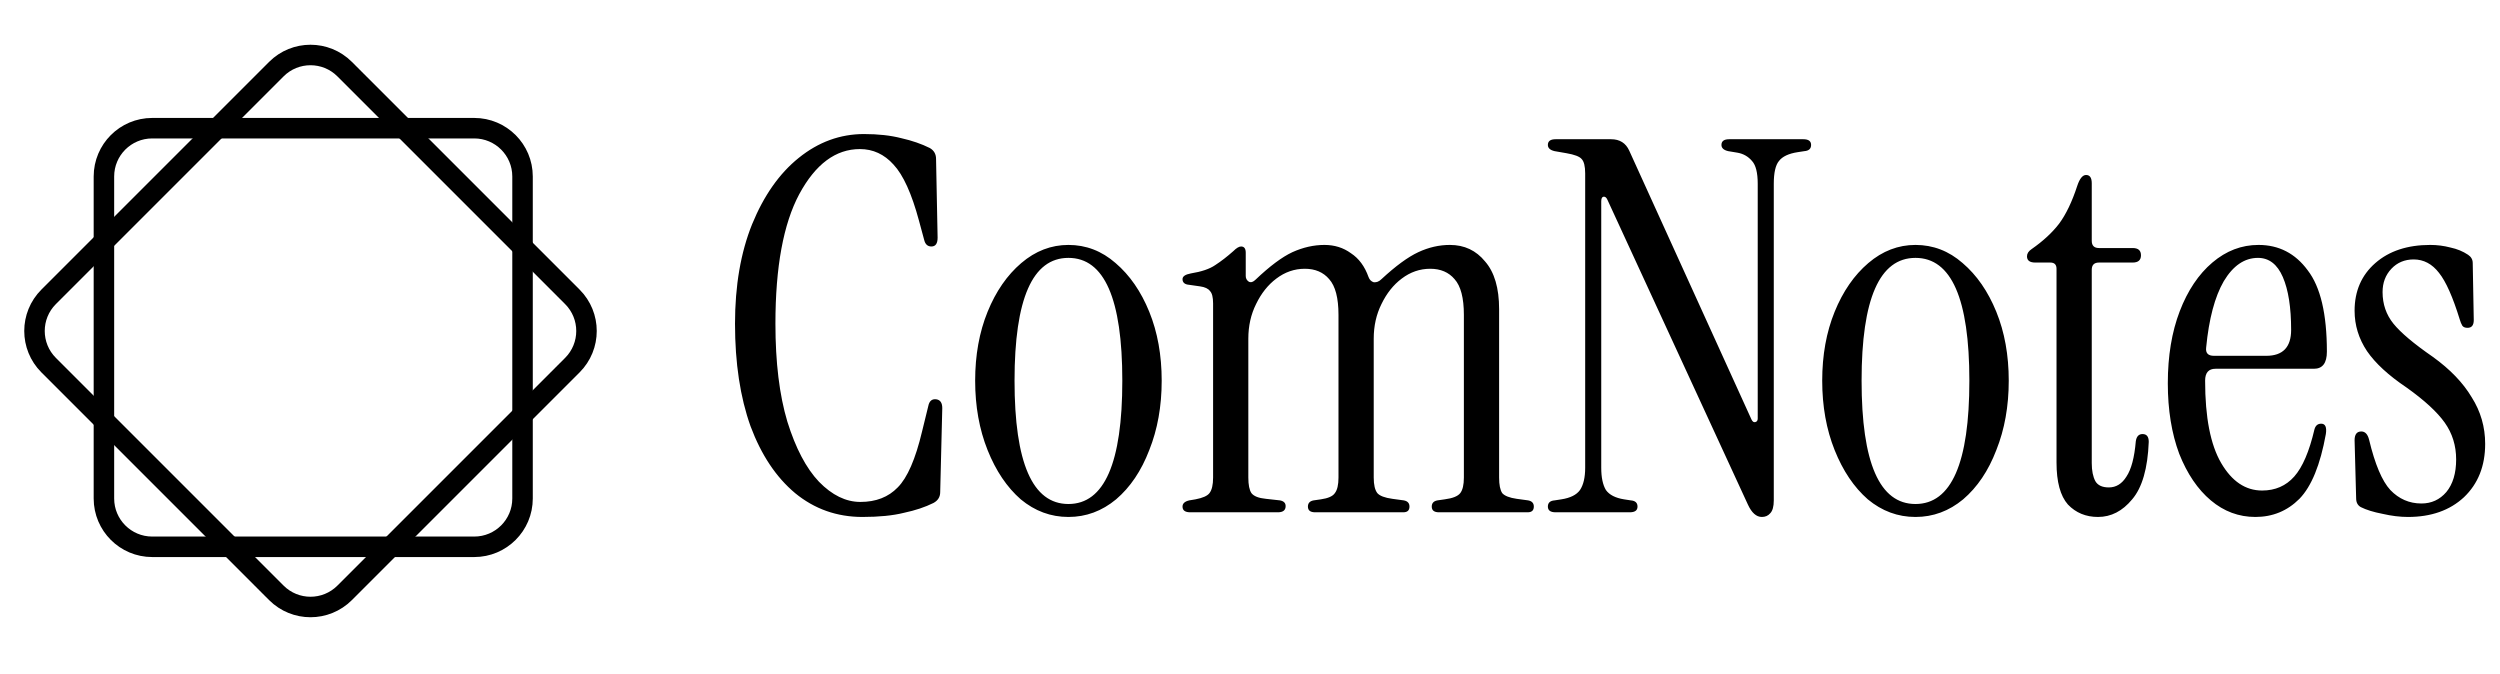
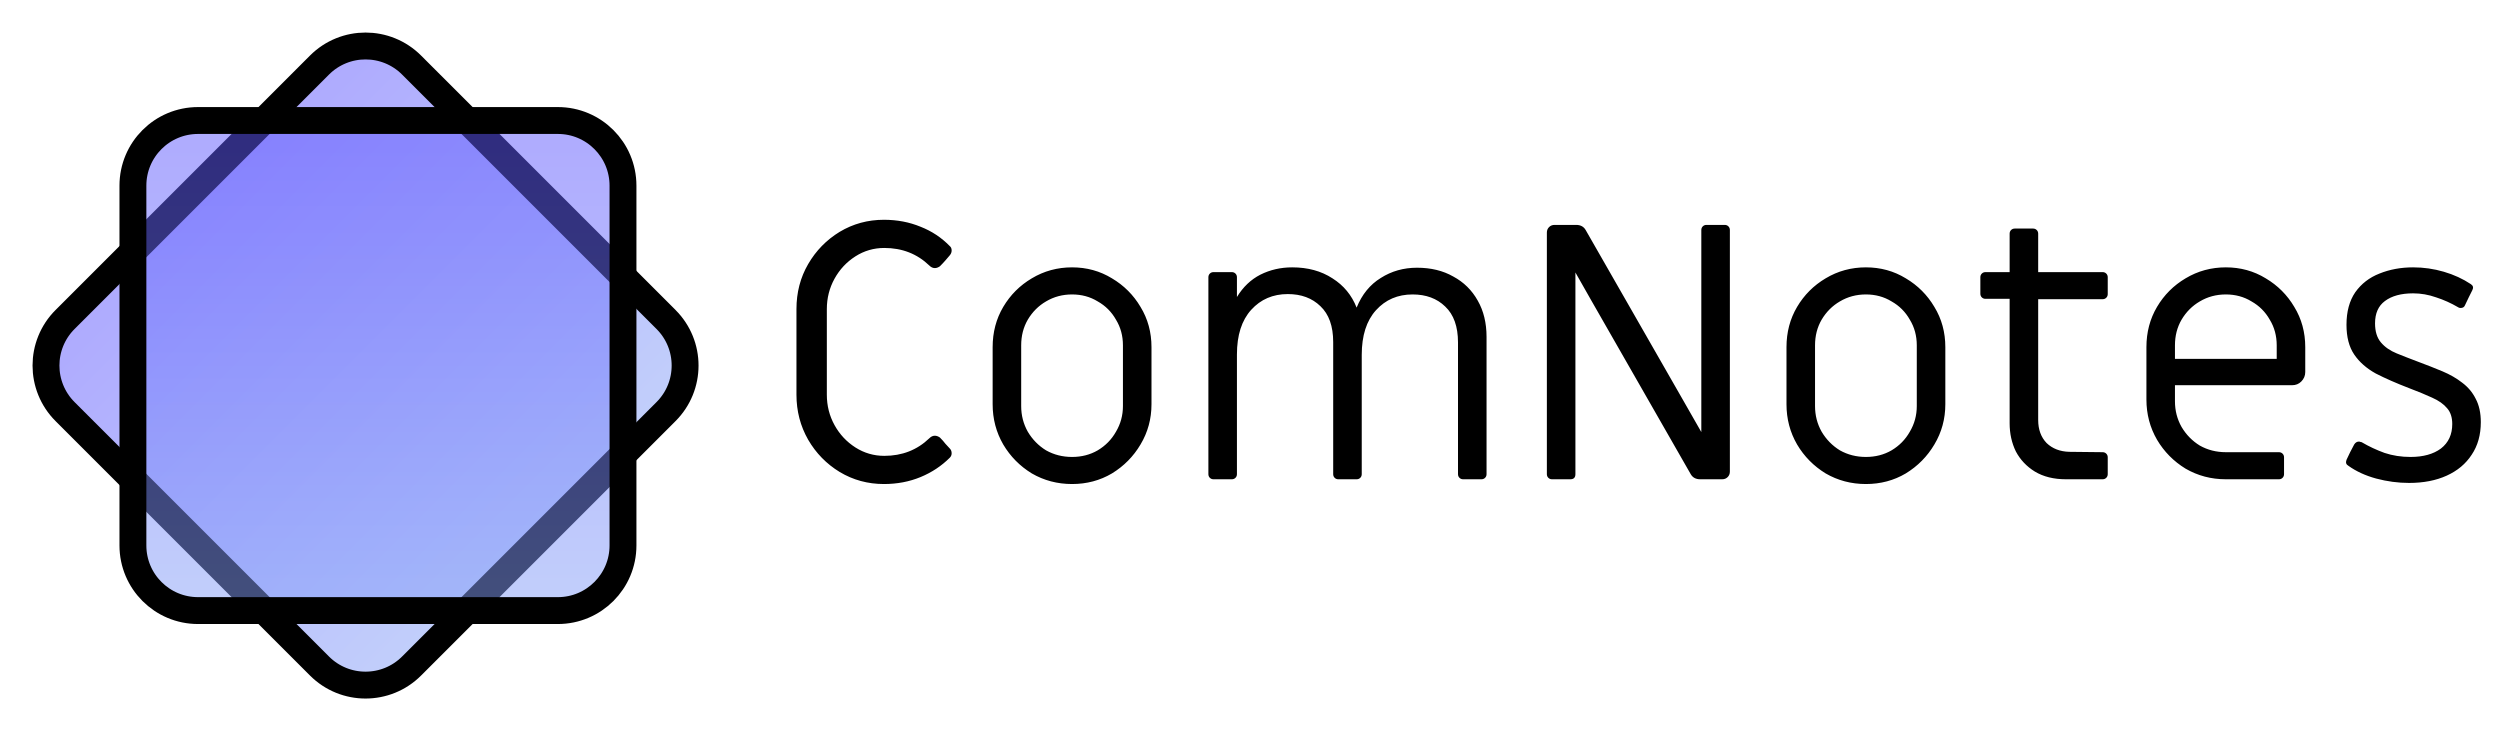
- <svg xmlns="http://www.w3.org/2000/svg" width="854" height="230" viewBox="0 0 854 230" fill="none">
-   <path d="M52 43.789H162C171.113 43.789 178.5 51.177 178.5 60.289V170.289C178.5 179.402 171.113 186.789 162 186.789H52C42.887 186.789 35.5 179.402 35.5 170.289V60.289C35.5 51.177 42.887 43.789 52 43.789Z" stroke-width="7" stroke="currentColor" />
-   <path d="M16.617 101.399L94.399 23.617C100.842 17.173 111.29 17.173 117.733 23.617L195.515 101.399C201.959 107.842 201.959 118.29 195.515 124.733L117.733 202.515C111.29 208.959 100.842 208.959 94.399 202.515L16.617 124.733C10.173 118.29 10.173 107.842 16.617 101.399Z" stroke-width="7" stroke="currentColor" />
-   <path d="M294.622 176.593C285.89 176.593 278.22 173.879 271.612 168.451C265.122 163.023 260.048 155.412 256.39 145.618C252.85 135.706 251.08 124.024 251.08 110.572C251.08 97.592 253.027 86.264 256.921 76.588C260.933 66.794 266.243 59.242 272.851 53.932C279.577 48.504 287.011 45.79 295.153 45.79C299.991 45.79 304.239 46.262 307.897 47.206C311.555 48.032 314.8 49.153 317.632 50.569C319.048 51.395 319.756 52.634 319.756 54.286L320.287 81.19C320.287 83.196 319.579 84.199 318.163 84.199C316.865 84.199 316.039 83.432 315.685 81.898L313.915 75.349C311.437 66.145 308.546 59.773 305.242 56.233C302.056 52.693 298.221 50.923 293.737 50.923C285.477 50.923 278.574 56.056 273.028 66.322C267.6 76.47 264.886 91.22 264.886 110.572C264.886 123.788 266.243 134.939 268.957 144.025C271.789 153.111 275.388 159.955 279.754 164.557C284.238 169.159 288.958 171.46 293.914 171.46C299.224 171.46 303.472 169.808 306.658 166.504C309.962 163.2 312.735 156.828 314.977 147.388L317.101 138.715C317.455 136.945 318.399 136.178 319.933 136.414C321.231 136.65 321.88 137.653 321.88 139.423L321.172 168.097C321.172 169.749 320.405 170.988 318.871 171.814C316.039 173.23 312.676 174.351 308.782 175.177C305.006 176.121 300.286 176.593 294.622 176.593ZM364.974 176.593C358.956 176.593 353.528 174.587 348.69 170.575C343.97 166.445 340.194 160.84 337.362 153.76C334.53 146.68 333.114 138.774 333.114 130.042C333.114 121.31 334.53 113.463 337.362 106.501C340.194 99.539 344.029 93.993 348.867 89.863C353.705 85.733 359.074 83.668 364.974 83.668C370.992 83.668 376.361 85.733 381.081 89.863C385.919 93.993 389.754 99.539 392.586 106.501C395.418 113.463 396.834 121.31 396.834 130.042C396.834 138.774 395.418 146.68 392.586 153.76C389.872 160.84 386.096 166.445 381.258 170.575C376.42 174.587 370.992 176.593 364.974 176.593ZM364.974 172.168C377.246 172.168 383.382 158.126 383.382 130.042C383.382 102.076 377.246 88.093 364.974 88.093C352.702 88.093 346.566 102.076 346.566 130.042C346.566 158.126 352.702 172.168 364.974 172.168ZM406.605 175C404.835 175 403.95 174.351 403.95 173.053C403.95 171.991 404.717 171.283 406.251 170.929L408.375 170.575C410.853 170.103 412.446 169.395 413.154 168.451C413.98 167.389 414.393 165.619 414.393 163.141V103.669C414.393 101.545 414.039 100.129 413.331 99.421C412.741 98.595 411.62 98.064 409.968 97.828L406.251 97.297C404.717 97.179 403.95 96.53 403.95 95.35C403.95 94.406 404.894 93.757 406.782 93.403C410.44 92.813 413.213 91.869 415.101 90.571C417.107 89.273 419.172 87.68 421.296 85.792C422.358 84.73 423.243 84.199 423.951 84.199C425.013 84.199 425.544 84.907 425.544 86.323V94.288C425.544 95.114 425.898 95.763 426.606 96.235C427.314 96.589 428.081 96.353 428.907 95.527C433.745 90.925 437.934 87.798 441.474 86.146C445.132 84.494 448.79 83.668 452.448 83.668C455.87 83.668 458.879 84.612 461.475 86.5C464.189 88.27 466.195 90.984 467.493 94.642C467.847 95.586 468.437 96.176 469.263 96.412C470.207 96.53 471.092 96.176 471.918 95.35C476.756 90.866 480.945 87.798 484.485 86.146C488.025 84.494 491.624 83.668 495.282 83.668C500.238 83.668 504.25 85.556 507.318 89.332C510.504 92.99 512.097 98.418 512.097 105.616V163.141C512.097 165.619 512.451 167.389 513.159 168.451C513.985 169.395 515.637 170.044 518.115 170.398L522.009 170.929C523.307 171.165 523.956 171.873 523.956 173.053C523.956 174.351 523.248 175 521.832 175H491.565C489.913 175 489.087 174.351 489.087 173.053C489.087 171.873 489.736 171.165 491.034 170.929L493.512 170.575C496.226 170.221 497.996 169.513 498.822 168.451C499.648 167.389 500.061 165.619 500.061 163.141V107.563C500.061 101.781 498.999 97.71 496.875 95.35C494.869 92.99 492.096 91.81 488.556 91.81C485.016 91.81 481.771 92.931 478.821 95.173C475.989 97.297 473.688 100.188 471.918 103.846C470.148 107.386 469.263 111.339 469.263 115.705V163.141C469.263 165.619 469.676 167.389 470.502 168.451C471.328 169.395 473.039 170.044 475.635 170.398L479.529 170.929C480.827 171.165 481.476 171.873 481.476 173.053C481.476 174.351 480.768 175 479.352 175H449.262C447.61 175 446.784 174.351 446.784 173.053C446.784 171.873 447.433 171.165 448.731 170.929L451.209 170.575C453.687 170.221 455.28 169.513 455.988 168.451C456.814 167.389 457.227 165.619 457.227 163.141V107.563C457.227 101.781 456.165 97.71 454.041 95.35C452.035 92.99 449.262 91.81 445.722 91.81C442.182 91.81 438.937 92.931 435.987 95.173C433.155 97.297 430.854 100.188 429.084 103.846C427.314 107.386 426.429 111.339 426.429 115.705V163.141C426.429 165.619 426.783 167.389 427.491 168.451C428.317 169.513 429.969 170.162 432.447 170.398L437.226 170.929C438.524 171.165 439.173 171.814 439.173 172.876C439.173 174.292 438.288 175 436.518 175H406.605ZM601.854 176.593C599.966 176.593 598.373 175.177 597.075 172.345L549.108 68.269C548.754 67.443 548.282 67.089 547.692 67.207C547.22 67.325 546.984 67.856 546.984 68.8V159.778C546.984 163.082 547.515 165.619 548.577 167.389C549.757 169.041 551.822 170.103 554.772 170.575L557.073 170.929C558.607 171.047 559.374 171.755 559.374 173.053C559.374 174.351 558.489 175 556.719 175H531.408C529.638 175 528.753 174.351 528.753 173.053C528.753 171.755 529.52 171.047 531.054 170.929L533.355 170.575C536.423 170.103 538.547 169.041 539.727 167.389C540.907 165.619 541.497 163.082 541.497 159.778V59.242C541.497 56.764 541.084 55.112 540.258 54.286C539.55 53.46 537.839 52.811 535.125 52.339L531.054 51.631C529.52 51.277 528.753 50.569 528.753 49.507C528.753 48.209 529.638 47.56 531.408 47.56H550.347C553.297 47.56 555.362 48.858 556.542 51.454L598.314 143.317C598.668 144.025 599.081 144.32 599.553 144.202C600.143 144.084 600.438 143.671 600.438 142.963V62.782C600.438 59.006 599.789 56.41 598.491 54.994C597.193 53.46 595.541 52.516 593.535 52.162L590.349 51.631C588.815 51.277 588.048 50.569 588.048 49.507C588.048 48.209 588.933 47.56 590.703 47.56H616.014C617.784 47.56 618.669 48.209 618.669 49.507C618.669 50.805 617.902 51.513 616.368 51.631L614.067 51.985C610.999 52.457 608.875 53.46 607.695 54.994C606.515 56.41 605.925 59.006 605.925 62.782V170.929C605.925 173.053 605.512 174.528 604.686 175.354C603.978 176.18 603.034 176.593 601.854 176.593ZM654.327 176.593C648.309 176.593 642.882 174.587 638.043 170.575C633.323 166.445 629.547 160.84 626.715 153.76C623.883 146.68 622.467 138.774 622.467 130.042C622.467 121.31 623.883 113.463 626.715 106.501C629.547 99.539 633.382 93.993 638.22 89.863C643.058 85.733 648.427 83.668 654.327 83.668C660.345 83.668 665.714 85.733 670.434 89.863C675.272 93.993 679.107 99.539 681.939 106.501C684.771 113.463 686.188 121.31 686.188 130.042C686.188 138.774 684.771 146.68 681.939 153.76C679.225 160.84 675.449 166.445 670.611 170.575C665.773 174.587 660.345 176.593 654.327 176.593ZM654.327 172.168C666.599 172.168 672.735 158.126 672.735 130.042C672.735 102.076 666.599 88.093 654.327 88.093C642.055 88.093 635.919 102.076 635.919 130.042C635.919 158.126 642.055 172.168 654.327 172.168ZM716.667 176.593C712.537 176.593 709.115 175.177 706.401 172.345C703.805 169.395 702.507 164.616 702.507 158.008V91.81C702.507 90.394 701.799 89.686 700.383 89.686H695.25C693.362 89.686 692.418 88.978 692.418 87.562C692.418 86.618 692.949 85.792 694.011 85.084C697.905 82.37 701.032 79.479 703.392 76.411C705.752 73.225 707.817 68.918 709.587 63.49C710.413 61.012 711.416 59.773 712.596 59.773C713.894 59.773 714.543 60.717 714.543 62.605V82.252C714.543 83.904 715.369 84.73 717.021 84.73H728.526C730.414 84.73 731.358 85.556 731.358 87.208C731.358 88.86 730.414 89.686 728.526 89.686H717.021C715.369 89.686 714.543 90.512 714.543 92.164V158.185C714.543 160.781 714.956 162.846 715.782 164.38C716.608 165.796 718.142 166.504 720.384 166.504C722.862 166.504 724.868 165.265 726.402 162.787C728.054 160.309 729.116 156.297 729.588 150.751C729.824 149.099 730.591 148.273 731.889 148.273C733.305 148.273 734.013 149.158 734.013 150.928C733.659 160.014 731.771 166.563 728.349 170.575C725.045 174.587 721.151 176.593 716.667 176.593ZM770.438 176.593C764.774 176.593 759.7 174.705 755.216 170.929C750.732 167.153 747.133 161.843 744.419 154.999C741.823 148.037 740.525 140.013 740.525 130.927C740.525 121.605 741.882 113.404 744.596 106.324C747.31 99.244 751.027 93.698 755.747 89.686C760.467 85.674 765.718 83.668 771.5 83.668C778.462 83.668 784.067 86.559 788.315 92.341C792.681 98.005 794.864 107.268 794.864 120.13C794.864 124.024 793.389 125.971 790.439 125.971H756.809C754.449 125.971 753.269 127.328 753.269 130.042C753.269 142.55 755.098 151.931 758.756 158.185C762.414 164.439 767.075 167.566 772.739 167.566C777.223 167.566 780.881 165.973 783.713 162.787C786.545 159.601 788.846 154.232 790.616 146.68C790.97 145.382 791.737 144.733 792.917 144.733C794.333 144.733 794.864 145.913 794.51 148.273C792.622 158.775 789.613 166.15 785.483 170.398C781.353 174.528 776.338 176.593 770.438 176.593ZM756.278 121.546H774.155C779.819 121.546 782.651 118.596 782.651 112.696C782.651 105.026 781.707 99.008 779.819 94.642C777.931 90.276 775.099 88.093 771.323 88.093C766.721 88.093 762.827 90.748 759.641 96.058C756.573 101.368 754.567 108.92 753.623 118.714C753.387 120.602 754.272 121.546 756.278 121.546ZM822.559 176.593C819.845 176.593 816.954 176.239 813.886 175.531C810.818 174.941 808.34 174.174 806.452 173.23C805.39 172.64 804.859 171.637 804.859 170.221L804.328 150.397C804.328 148.391 805.095 147.388 806.629 147.388C807.927 147.388 808.812 148.332 809.284 150.22C811.29 158.598 813.709 164.321 816.541 167.389C819.491 170.457 823.031 171.991 827.161 171.991C830.583 171.991 833.415 170.693 835.657 168.097C837.899 165.383 839.02 161.666 839.02 156.946C839.02 152.226 837.722 148.037 835.126 144.379C832.53 140.721 828.164 136.709 822.028 132.343C815.892 128.213 811.408 124.083 808.576 119.953C805.744 115.705 804.328 111.103 804.328 106.147C804.328 99.421 806.688 93.993 811.408 89.863C816.128 85.733 822.382 83.668 830.17 83.668C832.53 83.668 834.831 83.963 837.073 84.553C839.315 85.025 841.321 85.851 843.091 87.031C844.153 87.739 844.684 88.683 844.684 89.863L845.038 109.333C845.038 111.103 844.33 111.988 842.914 111.988C842.088 111.988 841.498 111.752 841.144 111.28C840.79 110.69 840.495 109.982 840.259 109.156C837.899 101.486 835.539 96.176 833.179 93.226C830.819 90.158 827.928 88.624 824.506 88.624C821.438 88.624 818.901 89.686 816.895 91.81C814.889 93.934 813.886 96.589 813.886 99.775C813.886 103.905 815.125 107.504 817.603 110.572C820.081 113.64 824.565 117.416 831.055 121.9C836.955 126.148 841.38 130.75 844.33 135.706C847.398 140.544 848.932 145.854 848.932 151.636C848.932 159.188 846.513 165.265 841.675 169.867C836.837 174.351 830.465 176.593 822.559 176.593Z" fill="currentColor" />
+ <svg xmlns="http://www.w3.org/2000/svg" width="1209" height="354" viewBox="0 0 1209 354" fill="none">
+   <path d="M427.47 234.078C419.682 234.078 412.543 232.131 406.053 228.237C399.681 224.343 394.607 219.151 390.831 212.661C387.055 206.053 385.167 198.796 385.167 190.89V149.472C385.167 141.448 387.055 134.191 390.831 127.701C394.607 121.211 399.681 116.019 406.053 112.125C412.543 108.231 419.682 106.284 427.47 106.284C433.842 106.284 439.742 107.405 445.17 109.647C450.598 111.771 455.318 114.898 459.33 119.028C459.92 119.5 460.215 120.208 460.215 121.152C460.215 121.978 459.92 122.745 459.33 123.453C458.74 124.161 458.032 124.987 457.206 125.931C456.498 126.757 455.613 127.701 454.551 128.763C453.725 129.353 452.899 129.648 452.073 129.648C451.129 129.648 450.244 129.235 449.418 128.409C443.518 122.745 436.261 119.913 427.647 119.913C422.573 119.913 417.912 121.27 413.664 123.984C409.416 126.698 406.053 130.297 403.575 134.781C401.097 139.265 399.858 144.162 399.858 149.472V190.89C399.858 196.2 401.097 201.097 403.575 205.581C406.053 210.065 409.416 213.664 413.664 216.378C417.912 219.092 422.573 220.449 427.647 220.449C436.261 220.449 443.518 217.617 449.418 211.953C450.244 211.127 451.129 210.714 452.073 210.714C452.899 210.714 453.725 211.009 454.551 211.599C455.613 212.661 456.498 213.664 457.206 214.608C458.032 215.434 458.74 216.201 459.33 216.909C459.92 217.499 460.215 218.266 460.215 219.21C460.215 220.036 459.92 220.744 459.33 221.334C455.318 225.346 450.598 228.473 445.17 230.715C439.742 232.957 433.842 234.078 427.47 234.078ZM518.45 234.078C511.37 234.078 504.88 232.367 498.98 228.945C493.198 225.405 488.596 220.744 485.174 214.962C481.752 209.062 480.041 202.572 480.041 195.492V167.88C480.041 160.682 481.752 154.192 485.174 148.41C488.596 142.628 493.198 138.026 498.98 134.604C504.88 131.064 511.37 129.294 518.45 129.294C525.53 129.294 531.961 131.064 537.743 134.604C543.525 138.026 548.127 142.628 551.549 148.41C555.089 154.192 556.859 160.682 556.859 167.88V195.492C556.859 202.572 555.089 209.062 551.549 214.962C548.127 220.744 543.525 225.405 537.743 228.945C531.961 232.367 525.53 234.078 518.45 234.078ZM518.45 220.98C523.052 220.98 527.182 219.918 530.84 217.794C534.616 215.552 537.566 212.543 539.69 208.767C541.932 204.991 543.053 200.861 543.053 196.377V166.995C543.053 162.393 541.932 158.263 539.69 154.605C537.566 150.829 534.616 147.879 530.84 145.755C527.182 143.513 523.052 142.392 518.45 142.392C513.848 142.392 509.659 143.513 505.883 145.755C502.225 147.879 499.275 150.829 497.033 154.605C494.909 158.263 493.847 162.393 493.847 166.995V196.377C493.847 200.861 494.909 204.991 497.033 208.767C499.275 212.543 502.225 215.552 505.883 217.794C509.659 219.918 513.848 220.98 518.45 220.98ZM586.853 231.777C586.145 231.777 585.555 231.541 585.083 231.069C584.611 230.597 584.375 230.007 584.375 229.299V134.073C584.375 133.365 584.611 132.775 585.083 132.303C585.555 131.831 586.145 131.595 586.853 131.595H595.703C596.411 131.595 597.001 131.831 597.473 132.303C597.945 132.775 598.181 133.365 598.181 134.073V143.631C601.131 138.793 604.907 135.194 609.509 132.834C614.229 130.474 619.362 129.294 624.908 129.294C632.46 129.294 638.95 131.064 644.378 134.604C649.806 138.026 653.7 142.746 656.06 148.764C658.656 142.392 662.55 137.613 667.742 134.427C672.934 131.123 678.775 129.471 685.265 129.471C691.991 129.471 697.832 130.887 702.788 133.719C707.862 136.433 711.815 140.327 714.647 145.401C717.479 150.357 718.895 156.198 718.895 162.924V229.299C718.895 230.007 718.659 230.597 718.187 231.069C717.715 231.541 717.125 231.777 716.417 231.777H707.567C706.859 231.777 706.269 231.541 705.797 231.069C705.325 230.597 705.089 230.007 705.089 229.299V165.579C705.089 157.909 703.024 152.127 698.894 148.233C694.882 144.339 689.631 142.392 683.141 142.392C675.943 142.392 670.043 144.929 665.441 150.003C660.839 155.077 658.538 162.275 658.538 171.597V229.299C658.538 230.007 658.302 230.597 657.83 231.069C657.358 231.541 656.768 231.777 656.06 231.777H647.21C646.502 231.777 645.912 231.541 645.44 231.069C644.968 230.597 644.732 230.007 644.732 229.299V165.402C644.732 157.732 642.667 151.95 638.537 148.056C634.525 144.162 629.274 142.215 622.784 142.215C615.586 142.215 609.686 144.752 605.084 149.826C600.482 154.9 598.181 162.098 598.181 171.42V229.299C598.181 230.007 597.945 230.597 597.473 231.069C597.001 231.541 596.411 231.777 595.703 231.777H586.853ZM750.543 231.777C749.835 231.777 749.245 231.541 748.773 231.069C748.301 230.597 748.065 230.007 748.065 229.299V112.479C748.065 111.417 748.419 110.532 749.127 109.824C749.835 109.116 750.72 108.762 751.782 108.762H762.225C764.349 108.762 765.883 109.588 766.827 111.24L814.263 194.076L822.759 208.944V111.24C822.759 110.532 822.995 109.942 823.467 109.47C823.939 108.998 824.529 108.762 825.237 108.762H834.087C834.795 108.762 835.385 108.998 835.857 109.47C836.329 109.942 836.565 110.532 836.565 111.24V228.06C836.565 229.122 836.211 230.007 835.503 230.715C834.795 231.423 833.91 231.777 832.848 231.777H822.228C820.104 231.777 818.57 230.951 817.626 229.299L769.305 144.87L761.871 131.772V229.299C761.871 230.951 761.045 231.777 759.393 231.777H750.543ZM902.354 234.078C895.274 234.078 888.784 232.367 882.884 228.945C877.102 225.405 872.5 220.744 869.078 214.962C865.656 209.062 863.945 202.572 863.945 195.492V167.88C863.945 160.682 865.656 154.192 869.078 148.41C872.5 142.628 877.102 138.026 882.884 134.604C888.784 131.064 895.274 129.294 902.354 129.294C909.434 129.294 915.865 131.064 921.647 134.604C927.429 138.026 932.031 142.628 935.453 148.41C938.993 154.192 940.763 160.682 940.763 167.88V195.492C940.763 202.572 938.993 209.062 935.453 214.962C932.031 220.744 927.429 225.405 921.647 228.945C915.865 232.367 909.434 234.078 902.354 234.078ZM902.354 220.98C906.956 220.98 911.086 219.918 914.744 217.794C918.52 215.552 921.47 212.543 923.594 208.767C925.836 204.991 926.957 200.861 926.957 196.377V166.995C926.957 162.393 925.836 158.263 923.594 154.605C921.47 150.829 918.52 147.879 914.744 145.755C911.086 143.513 906.956 142.392 902.354 142.392C897.752 142.392 893.563 143.513 889.787 145.755C886.129 147.879 883.179 150.829 880.937 154.605C878.813 158.263 877.751 162.393 877.751 166.995V196.377C877.751 200.861 878.813 204.991 880.937 208.767C883.179 212.543 886.129 215.552 889.787 217.794C893.563 219.918 897.752 220.98 902.354 220.98ZM999.117 231.777C993.217 231.777 988.202 230.538 984.072 228.06C980.06 225.582 976.992 222.337 974.868 218.325C972.862 214.195 971.859 209.652 971.859 204.696V144.516H960.177C959.469 144.516 958.879 144.28 958.407 143.808C957.935 143.336 957.699 142.746 957.699 142.038V134.073C957.699 133.365 957.935 132.775 958.407 132.303C958.879 131.831 959.469 131.595 960.177 131.595H971.859V113.01C971.859 112.302 972.095 111.712 972.567 111.24C973.039 110.768 973.629 110.532 974.337 110.532H983.187C983.895 110.532 984.485 110.768 984.957 111.24C985.429 111.712 985.665 112.302 985.665 113.01V131.595H1016.82C1017.53 131.595 1018.12 131.831 1018.59 132.303C1019.06 132.775 1019.3 133.365 1019.3 134.073V142.215C1019.3 142.923 1019.06 143.513 1018.59 143.985C1018.12 144.457 1017.53 144.693 1016.82 144.693H985.665V203.103C985.665 207.705 987.022 211.422 989.736 214.254C992.568 216.968 996.226 218.384 1000.71 218.502L1016.82 218.679C1017.53 218.679 1018.12 218.915 1018.59 219.387C1019.06 219.859 1019.3 220.449 1019.3 221.157V229.299C1019.3 230.007 1019.06 230.597 1018.59 231.069C1018.12 231.541 1017.53 231.777 1016.82 231.777H999.117ZM1076.42 231.777C1069.34 231.777 1062.85 230.066 1056.95 226.644C1051.16 223.104 1046.56 218.443 1043.14 212.661C1039.72 206.761 1038.01 200.271 1038.01 193.191V167.88C1038.01 160.682 1039.72 154.192 1043.14 148.41C1046.56 142.628 1051.16 138.026 1056.95 134.604C1062.85 131.064 1069.34 129.294 1076.42 129.294C1083.5 129.294 1089.93 131.064 1095.71 134.604C1101.49 138.026 1106.09 142.628 1109.51 148.41C1113.05 154.192 1114.82 160.682 1114.82 167.88V179.916C1114.82 181.686 1114.18 183.22 1112.88 184.518C1111.7 185.698 1110.22 186.288 1108.45 186.288H1051.81V194.076C1051.81 198.56 1052.87 202.69 1055 206.466C1057.24 210.242 1060.19 213.251 1063.85 215.493C1067.62 217.617 1071.81 218.679 1076.42 218.679H1102.08C1102.79 218.679 1103.38 218.915 1103.85 219.387C1104.32 219.859 1104.56 220.449 1104.56 221.157V229.299C1104.56 230.007 1104.32 230.597 1103.85 231.069C1103.38 231.541 1102.79 231.777 1102.08 231.777H1076.42ZM1051.81 173.544H1101.02V166.995C1101.02 162.393 1099.9 158.263 1097.66 154.605C1095.53 150.829 1092.58 147.879 1088.81 145.755C1085.15 143.513 1081.02 142.392 1076.42 142.392C1071.81 142.392 1067.62 143.513 1063.85 145.755C1060.19 147.879 1057.24 150.829 1055 154.605C1052.87 158.263 1051.81 162.393 1051.81 166.995V173.544ZM1165.03 233.547C1159.72 233.547 1154.41 232.839 1149.1 231.423C1143.91 230.007 1139.42 227.942 1135.65 225.228C1134.58 224.638 1134.29 223.694 1134.76 222.396C1135.35 221.098 1135.94 219.859 1136.53 218.679C1137.24 217.381 1137.89 216.142 1138.48 214.962C1139.07 214.018 1139.84 213.546 1140.78 213.546C1141.02 213.546 1141.25 213.605 1141.49 213.723C1141.72 213.723 1141.96 213.782 1142.2 213.9C1145.62 215.906 1149.28 217.617 1153.17 219.033C1157.06 220.331 1161.25 220.98 1165.74 220.98C1171.87 220.98 1176.77 219.623 1180.43 216.909C1184.09 214.077 1185.91 210.124 1185.91 205.05C1185.91 201.864 1185.09 199.327 1183.44 197.439C1181.78 195.433 1179.37 193.722 1176.18 192.306C1173.11 190.89 1169.39 189.356 1165.03 187.704C1158.89 185.344 1153.52 182.984 1148.92 180.624C1144.44 178.146 1140.96 175.078 1138.48 171.42C1136 167.762 1134.76 162.983 1134.76 157.083C1134.76 150.711 1136.18 145.46 1139.01 141.33C1141.96 137.2 1145.85 134.191 1150.69 132.303C1155.65 130.297 1161.08 129.294 1166.98 129.294C1172.05 129.294 1177.01 130.002 1181.84 131.418C1186.68 132.834 1191.05 134.84 1194.94 137.436C1196 138.144 1196.24 139.088 1195.65 140.268C1195.06 141.448 1194.47 142.628 1193.88 143.808C1193.29 144.988 1192.7 146.227 1192.11 147.525C1191.76 148.469 1191.05 148.941 1189.99 148.941C1189.4 148.941 1188.98 148.823 1188.75 148.587C1185.32 146.581 1181.78 144.988 1178.13 143.808C1174.47 142.51 1170.75 141.861 1166.98 141.861C1161.19 141.861 1156.65 143.1 1153.35 145.578C1150.16 147.938 1148.57 151.537 1148.57 156.375C1148.57 160.269 1149.51 163.337 1151.4 165.579C1153.29 167.821 1155.82 169.591 1159.01 170.889C1162.2 172.187 1165.68 173.544 1169.45 174.96C1173.58 176.494 1177.48 178.028 1181.14 179.562C1184.79 181.096 1187.98 182.925 1190.69 185.049C1193.53 187.173 1195.71 189.769 1197.24 192.837C1198.89 195.905 1199.72 199.681 1199.72 204.165C1199.72 210.301 1198.25 215.552 1195.3 219.918C1192.46 224.284 1188.45 227.647 1183.26 230.007C1178.07 232.367 1171.99 233.547 1165.03 233.547Z" fill="currentColor" />
+   <path d="M31.466 154.503L154.503 31.466C166.804 19.165 186.749 19.165 199.051 31.466L322.087 154.503C334.389 166.804 334.389 186.749 322.087 199.05L199.051 322.087C186.749 334.389 166.804 334.389 154.503 322.087L31.466 199.05C19.165 186.749 19.165 166.804 31.466 154.503Z" fill="url(#paint0_linear_22_22)" fill-opacity="0.5" stroke-width="13" stroke="currentColor" />
+   <path d="M95.777 58.277H269.777C287.174 58.277 301.277 72.38 301.277 89.777V263.777C301.277 281.174 287.174 295.277 269.777 295.277H95.777C78.38 295.277 64.277 281.174 64.277 263.777V89.777C64.277 72.38 78.38 58.277 95.777 58.277Z" fill="url(#paint1_linear_22_22)" fill-opacity="0.5" stroke-width="13" stroke="currentColor" />
+   <defs>
+     <linearGradient id="paint0_linear_22_22" x1="88.388" y1="88.388" x2="265.165" y2="265.165" gradientUnits="userSpaceOnUse">
+       <stop stop-color="#5D54FF" />
+       <stop offset="1" stop-color="#87A2F8" />
+     </linearGradient>
+     <linearGradient id="paint1_linear_22_22" x1="182.777" y1="51.777" x2="182.777" y2="301.777" gradientUnits="userSpaceOnUse">
+       <stop stop-color="#5D54FF" />
+       <stop offset="1" stop-color="#87A2F8" />
+     </linearGradient>
+   </defs>
</svg>
